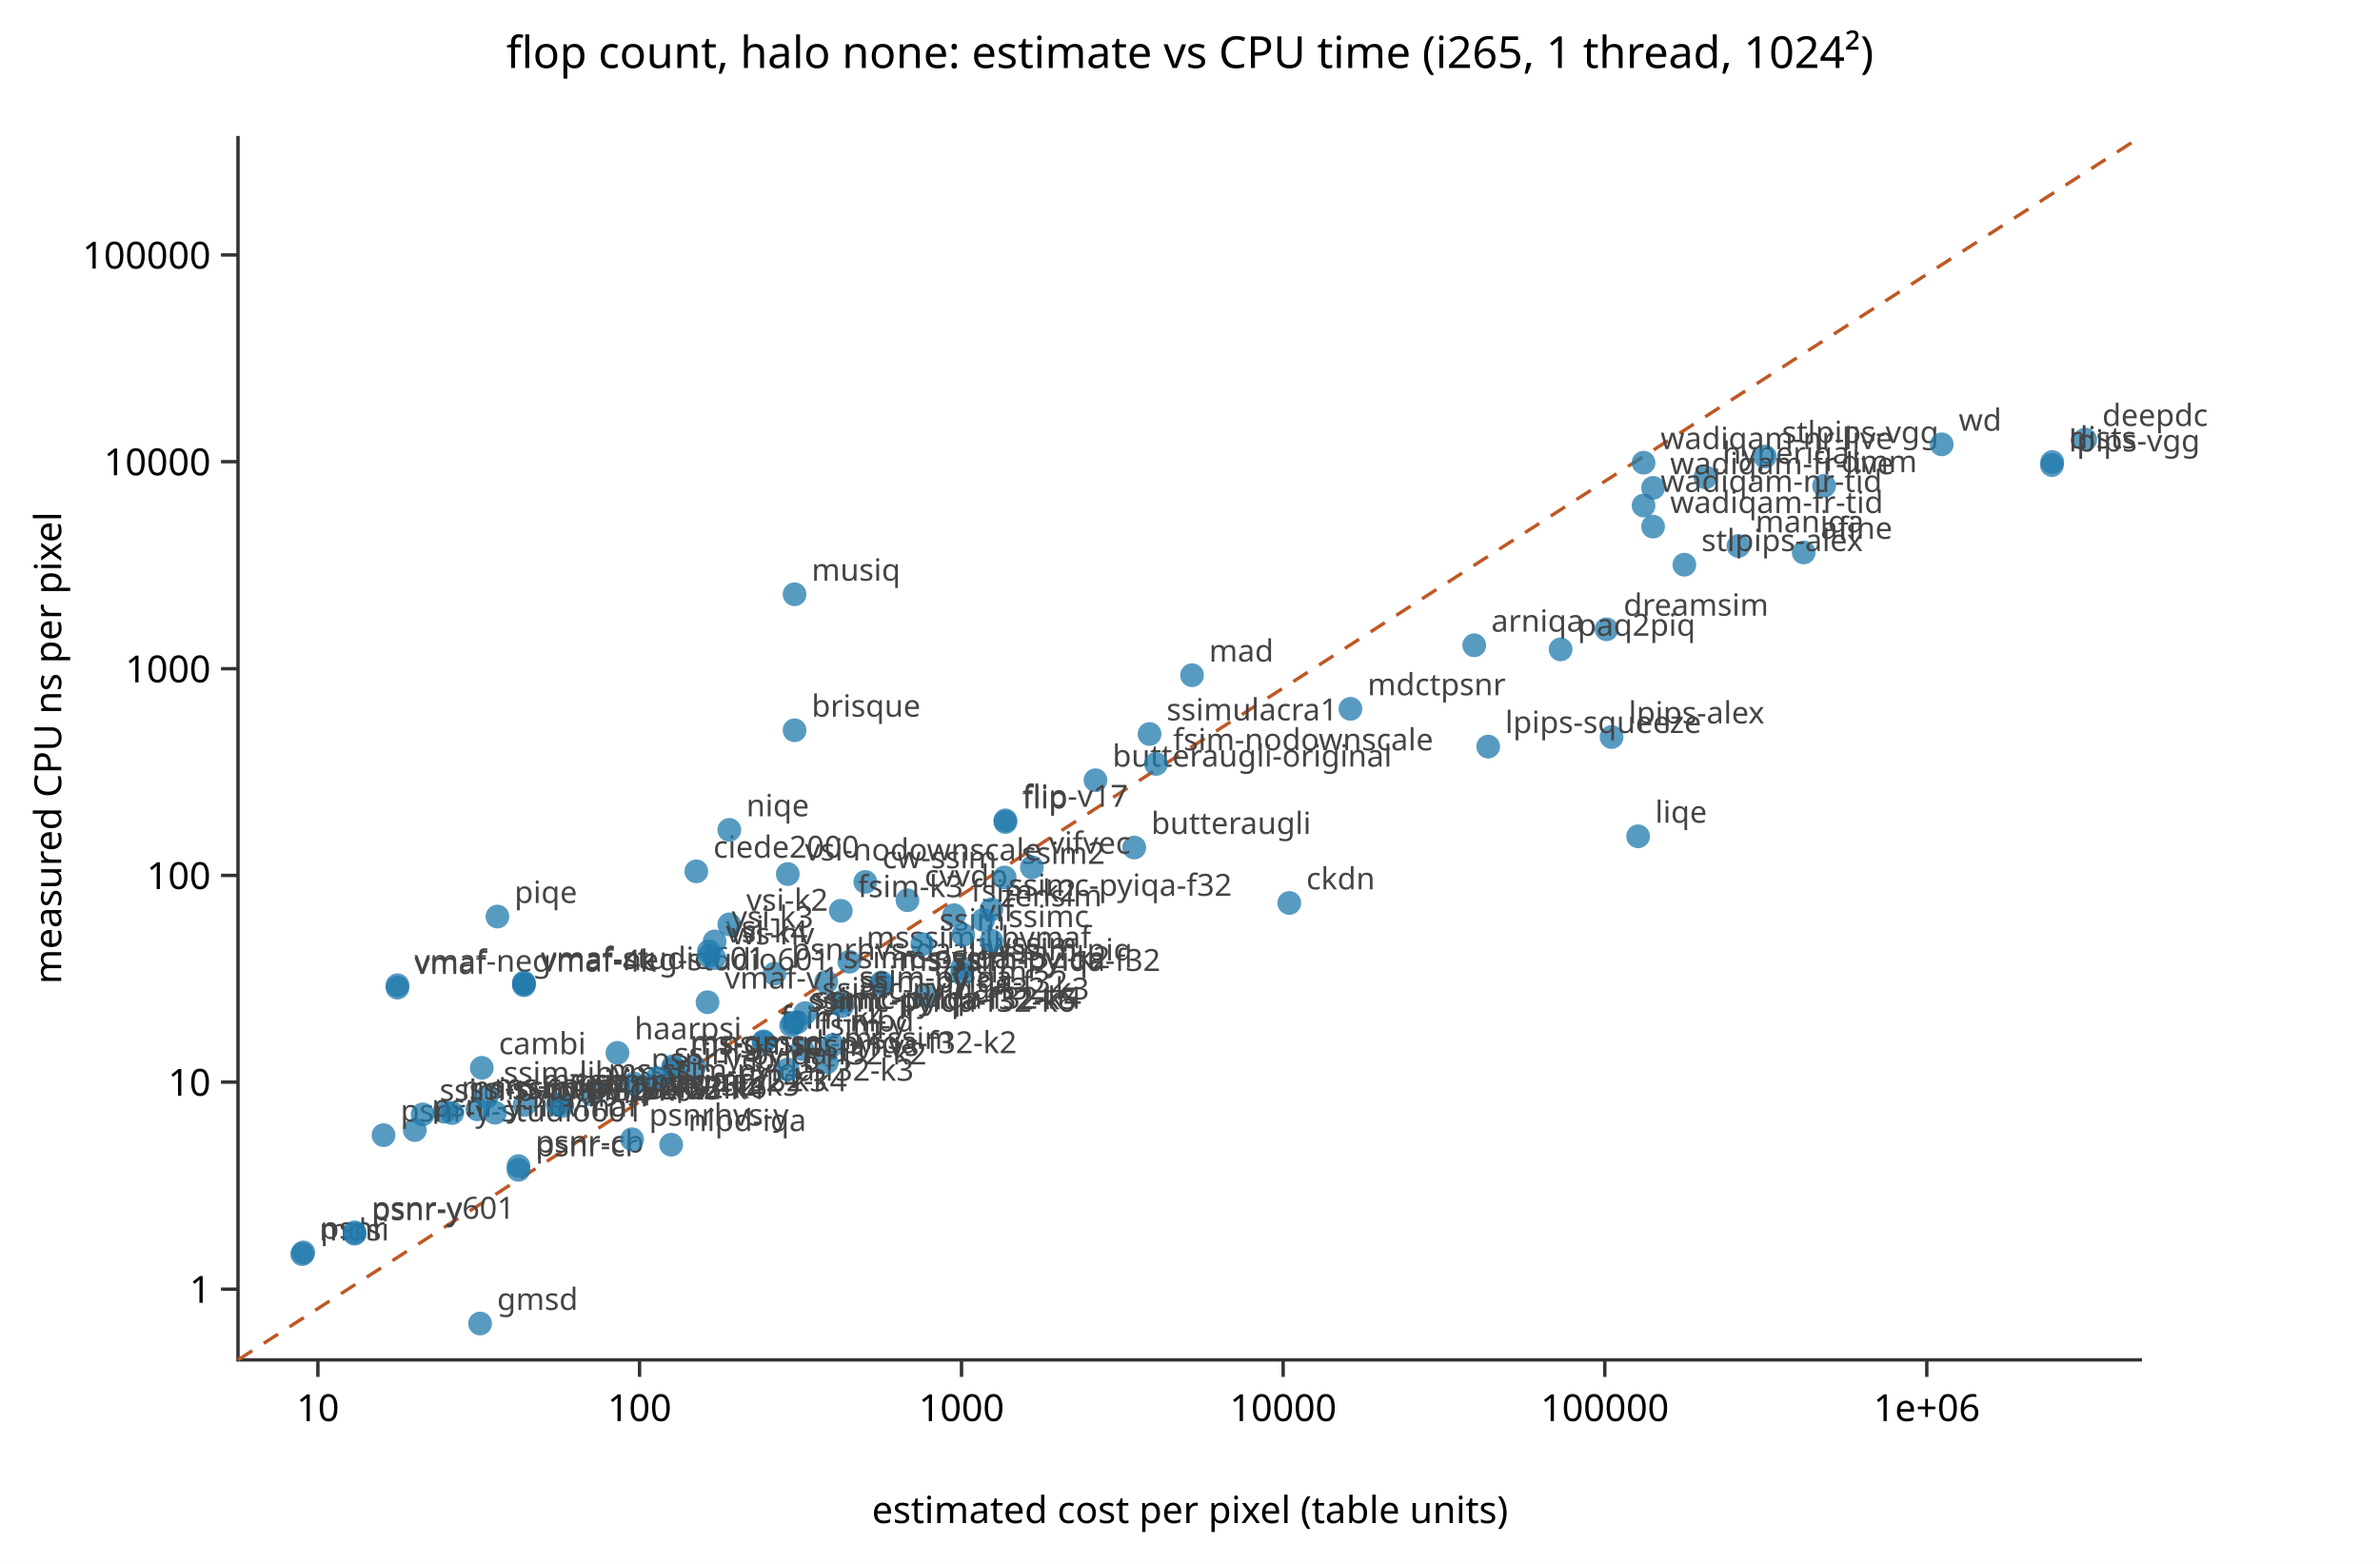
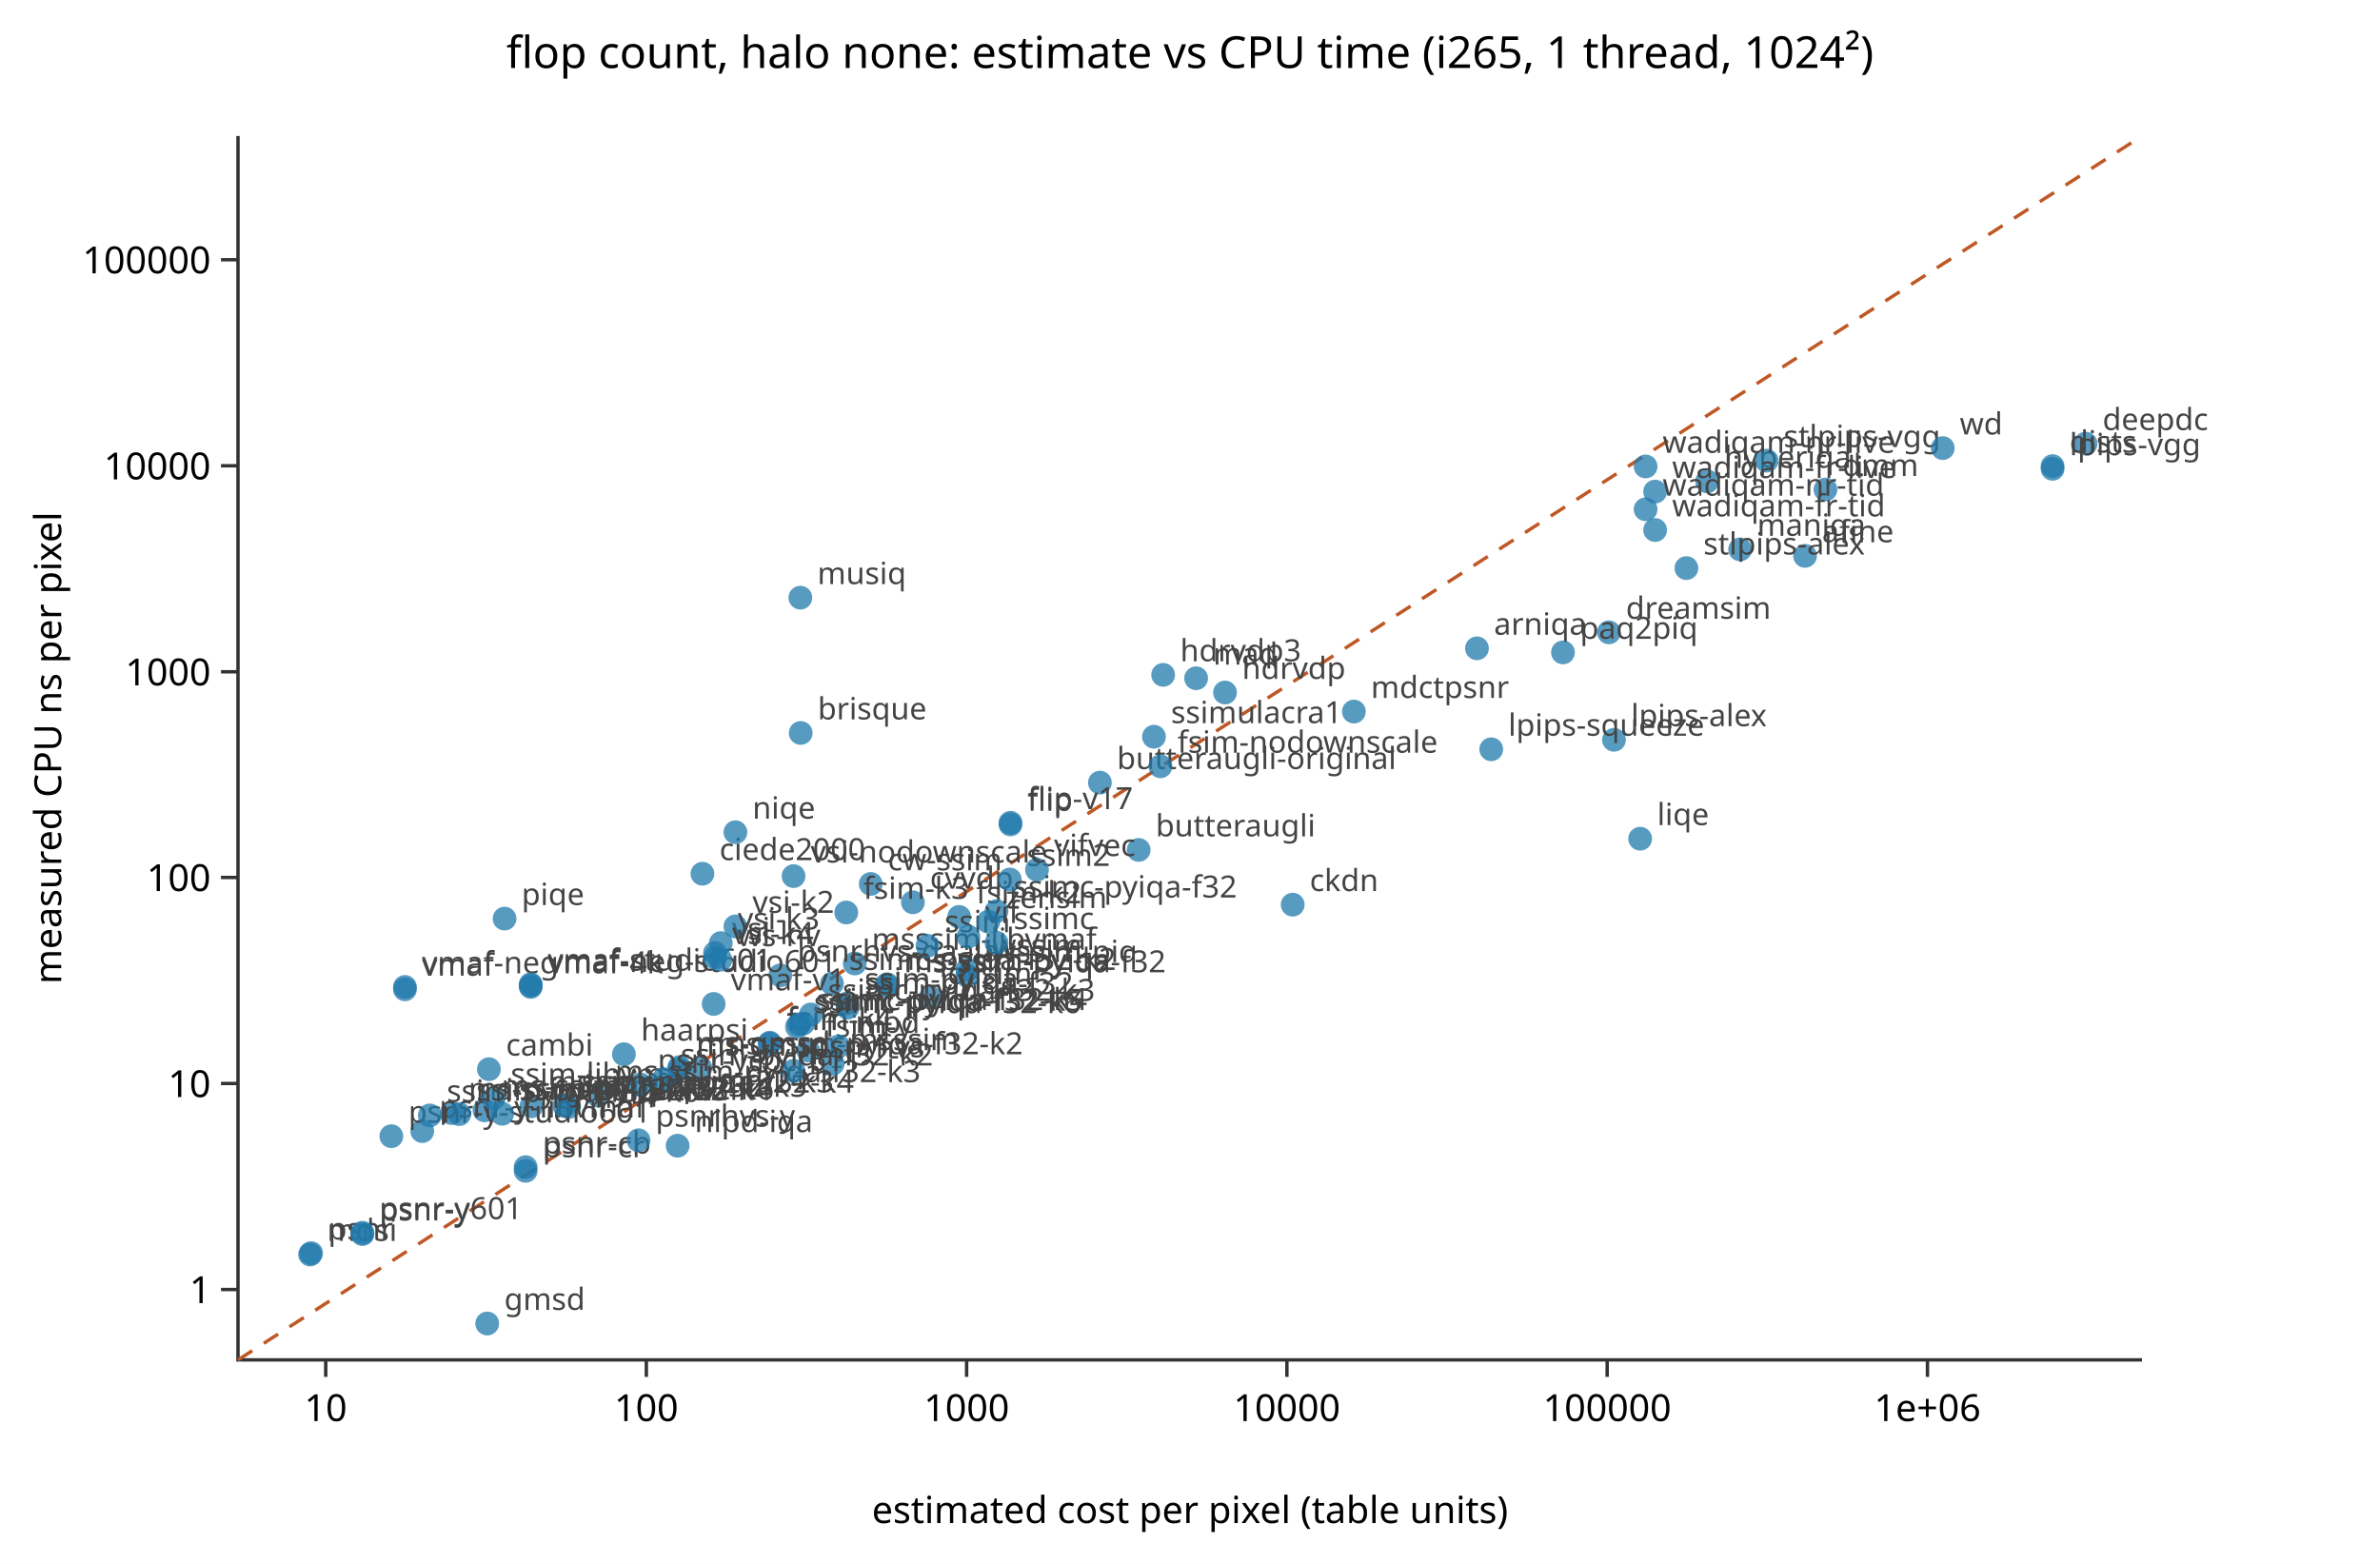
<svg xmlns="http://www.w3.org/2000/svg" viewBox="0 0 700 460" font-family="sans-serif" font-size="11">
  <rect width="700" height="460" fill="white" />
  <text x="350" y="20" text-anchor="middle" font-size="13">flop count, halo none: estimate vs CPU time (i265, 1 thread, 1024²)</text>
  <path d="M70 40V400H630" fill="none" stroke="#333" />
-   <path d="M93.5 400v5" stroke="#333" />
-   <text x="93.5" y="418" text-anchor="middle">10</text>
-   <path d="M188.1 400v5" stroke="#333" />
-   <text x="188.1" y="418" text-anchor="middle">100</text>
-   <path d="M282.8 400v5" stroke="#333" />
-   <text x="282.8" y="418" text-anchor="middle">1000</text>
-   <path d="M377.4 400v5" stroke="#333" />
-   <text x="377.4" y="418" text-anchor="middle">10000</text>
-   <path d="M472.0 400v5" stroke="#333" />
-   <text x="472.0" y="418" text-anchor="middle">100000</text>
-   <path d="M566.7 400v5" stroke="#333" />
-   <text x="566.7" y="418" text-anchor="middle">1e+06</text>
-   <path d="M65 379.2h5" stroke="#333" />
-   <text x="62" y="383.2" text-anchor="end">1</text>
-   <path d="M65 318.3h5" stroke="#333" />
-   <text x="62" y="322.3" text-anchor="end">10</text>
-   <path d="M65 257.5h5" stroke="#333" />
-   <text x="62" y="261.5" text-anchor="end">100</text>
-   <path d="M65 196.7h5" stroke="#333" />
-   <text x="62" y="200.7" text-anchor="end">1000</text>
-   <path d="M65 135.8h5" stroke="#333" />
-   <text x="62" y="139.8" text-anchor="end">10000</text>
-   <path d="M65 75.0h5" stroke="#333" />
-   <text x="62" y="79.0" text-anchor="end">100000</text>
+   <path d="M95.8 400v5" stroke="#333" />
+   <text x="95.8" y="418" text-anchor="middle">10</text>
+   <path d="M190.1 400v5" stroke="#333" />
+   <text x="190.1" y="418" text-anchor="middle">100</text>
+   <path d="M284.3 400v5" stroke="#333" />
+   <text x="284.3" y="418" text-anchor="middle">1000</text>
+   <path d="M378.5 400v5" stroke="#333" />
+   <text x="378.5" y="418" text-anchor="middle">10000</text>
+   <path d="M472.7 400v5" stroke="#333" />
+   <text x="472.7" y="418" text-anchor="middle">100000</text>
+   <path d="M566.9 400v5" stroke="#333" />
+   <text x="566.9" y="418" text-anchor="middle">1e+06</text>
+   <path d="M65 379.3h5" stroke="#333" />
+   <text x="62" y="383.3" text-anchor="end">1</text>
+   <path d="M65 318.7h5" stroke="#333" />
+   <text x="62" y="322.7" text-anchor="end">10</text>
+   <path d="M65 258.1h5" stroke="#333" />
+   <text x="62" y="262.1" text-anchor="end">100</text>
+   <path d="M65 197.6h5" stroke="#333" />
+   <text x="62" y="201.6" text-anchor="end">1000</text>
+   <path d="M65 137.0h5" stroke="#333" />
+   <text x="62" y="141.0" text-anchor="end">10000</text>
+   <path d="M65 76.4h5" stroke="#333" />
+   <text x="62" y="80.4" text-anchor="end">100000</text>
  <path d="M70.0 400.0L630.0 40.0" stroke="#bf5825" stroke-dasharray="5 4" />
-   <circle cx="530.5" cy="162.5" r="3.5" fill="#2179ac" fill-opacity=".75" />
-   <text x="535.5" y="158.5" font-size="9" fill="#444">afine</text>
-   <circle cx="433.6" cy="189.8" r="3.5" fill="#2179ac" fill-opacity=".75" />
-   <text x="438.6" y="185.8" font-size="9" fill="#444">arniqa</text>
-   <circle cx="233.7" cy="214.8" r="3.5" fill="#2179ac" fill-opacity=".75" />
-   <text x="238.7" y="210.8" font-size="9" fill="#444">brisque</text>
-   <circle cx="333.6" cy="249.3" r="3.5" fill="#2179ac" fill-opacity=".75" />
-   <text x="338.6" y="245.3" font-size="9" fill="#444">butteraugli</text>
-   <circle cx="322.2" cy="229.5" r="3.5" fill="#2179ac" fill-opacity=".75" />
-   <text x="327.2" y="225.5" font-size="9" fill="#444">butteraugli-original</text>
-   <circle cx="141.7" cy="314.1" r="3.5" fill="#2179ac" fill-opacity=".75" />
-   <text x="146.7" y="310.1" font-size="9" fill="#444">cambi</text>
-   <circle cx="204.8" cy="256.3" r="3.5" fill="#2179ac" fill-opacity=".75" />
-   <text x="209.8" y="252.3" font-size="9" fill="#444">ciede2000</text>
-   <circle cx="379.2" cy="265.6" r="3.5" fill="#2179ac" fill-opacity=".75" />
-   <text x="384.2" y="261.6" font-size="9" fill="#444">ckdn</text>
-   <circle cx="266.9" cy="264.8" r="3.5" fill="#2179ac" fill-opacity=".75" />
-   <text x="271.9" y="260.8" font-size="9" fill="#444">cvvdp</text>
-   <circle cx="254.5" cy="259.4" r="3.5" fill="#2179ac" fill-opacity=".75" />
-   <text x="259.5" y="255.4" font-size="9" fill="#444">cw-ssim</text>
-   <circle cx="613.3" cy="129.3" r="3.5" fill="#2179ac" fill-opacity=".75" />
-   <text x="618.3" y="125.3" font-size="9" fill="#444">deepdc</text>
-   <circle cx="603.6" cy="135.9" r="3.5" fill="#2179ac" fill-opacity=".75" />
-   <text x="608.6" y="131.9" font-size="9" fill="#444">dists</text>
-   <circle cx="536.5" cy="142.9" r="3.5" fill="#2179ac" fill-opacity=".75" />
-   <text x="541.5" y="138.9" font-size="9" fill="#444">dmm</text>
-   <circle cx="472.5" cy="185.1" r="3.5" fill="#2179ac" fill-opacity=".75" />
-   <text x="477.5" y="181.1" font-size="9" fill="#444">dreamsim</text>
-   <circle cx="272.2" cy="293.0" r="3.5" fill="#2179ac" fill-opacity=".75" />
-   <text x="277.2" y="289.0" font-size="9" fill="#444">dssim</text>
-   <circle cx="295.7" cy="241.8" r="3.5" fill="#2179ac" fill-opacity=".75" />
-   <text x="300.7" y="237.8" font-size="9" fill="#444">flip</text>
-   <circle cx="295.7" cy="241.3" r="3.5" fill="#2179ac" fill-opacity=".75" />
-   <text x="300.7" y="237.3" font-size="9" fill="#444">flip-v17</text>
-   <circle cx="224.6" cy="306.3" r="3.5" fill="#2179ac" fill-opacity=".75" />
-   <text x="229.6" y="302.3" font-size="9" fill="#444">fsim</text>
-   <circle cx="280.6" cy="269.2" r="3.5" fill="#2179ac" fill-opacity=".75" />
-   <text x="285.6" y="265.2" font-size="9" fill="#444">fsim-k2</text>
-   <circle cx="247.3" cy="267.9" r="3.5" fill="#2179ac" fill-opacity=".75" />
-   <text x="252.3" y="263.9" font-size="9" fill="#444">fsim-k3</text>
-   <circle cx="224.6" cy="306.6" r="3.5" fill="#2179ac" fill-opacity=".75" />
-   <text x="229.6" y="302.6" font-size="9" fill="#444">fsim-k4</text>
-   <circle cx="340.0" cy="224.7" r="3.5" fill="#2179ac" fill-opacity=".75" />
-   <text x="345.0" y="220.7" font-size="9" fill="#444">fsim-nodownscale</text>
-   <circle cx="236.0" cy="308.6" r="3.5" fill="#2179ac" fill-opacity=".75" />
-   <text x="241.0" y="304.6" font-size="9" fill="#444">fsim-y</text>
-   <circle cx="141.2" cy="389.3" r="3.5" fill="#2179ac" fill-opacity=".75" />
-   <text x="146.2" y="385.3" font-size="9" fill="#444">gmsd</text>
-   <circle cx="181.6" cy="309.7" r="3.5" fill="#2179ac" fill-opacity=".75" />
-   <text x="186.6" y="305.7" font-size="9" fill="#444">haarpsi</text>
-   <circle cx="165.4" cy="325.3" r="3.5" fill="#2179ac" fill-opacity=".75" />
-   <text x="170.4" y="321.3" font-size="9" fill="#444">haarpsi-y</text>
-   <circle cx="501.6" cy="140.4" r="3.5" fill="#2179ac" fill-opacity=".75" />
-   <text x="506.6" y="136.4" font-size="9" fill="#444">hyperiqa</text>
-   <circle cx="283.0" cy="284.7" r="3.5" fill="#2179ac" fill-opacity=".75" />
-   <text x="288.0" y="280.7" font-size="9" fill="#444">iwssim</text>
-   <circle cx="283.0" cy="286.5" r="3.5" fill="#2179ac" fill-opacity=".75" />
-   <text x="288.0" y="282.5" font-size="9" fill="#444">iwssim-piq</text>
-   <circle cx="481.8" cy="246.0" r="3.5" fill="#2179ac" fill-opacity=".75" />
-   <text x="486.8" y="242.0" font-size="9" fill="#444">liqe</text>
-   <circle cx="474.0" cy="216.8" r="3.5" fill="#2179ac" fill-opacity=".75" />
-   <text x="479.0" y="212.8" font-size="9" fill="#444">lpips-alex</text>
-   <circle cx="437.7" cy="219.6" r="3.5" fill="#2179ac" fill-opacity=".75" />
-   <text x="442.7" y="215.6" font-size="9" fill="#444">lpips-squeeze</text>
-   <circle cx="603.5" cy="136.8" r="3.5" fill="#2179ac" fill-opacity=".75" />
-   <text x="608.5" y="132.8" font-size="9" fill="#444">lpips-vgg</text>
-   <circle cx="350.6" cy="198.6" r="3.5" fill="#2179ac" fill-opacity=".75" />
-   <text x="355.6" y="194.6" font-size="9" fill="#444">mad</text>
-   <circle cx="511.3" cy="160.6" r="3.5" fill="#2179ac" fill-opacity=".75" />
-   <text x="516.3" y="156.6" font-size="9" fill="#444">maniqa</text>
-   <circle cx="397.2" cy="208.5" r="3.5" fill="#2179ac" fill-opacity=".75" />
-   <text x="402.2" y="204.5" font-size="9" fill="#444">mdctpsnr</text>
-   <circle cx="88.9" cy="368.9" r="3.5" fill="#2179ac" fill-opacity=".75" />
-   <text x="93.9" y="364.9" font-size="9" fill="#444">mdsi</text>
-   <circle cx="198.0" cy="314.2" r="3.5" fill="#2179ac" fill-opacity=".75" />
-   <text x="203.0" y="310.2" font-size="9" fill="#444">ms-gmsd</text>
-   <circle cx="198.0" cy="313.6" r="3.5" fill="#2179ac" fill-opacity=".75" />
-   <text x="203.0" y="309.6" font-size="9" fill="#444">ms-gmsdc</text>
-   <circle cx="259.3" cy="289.0" r="3.5" fill="#2179ac" fill-opacity=".75" />
-   <text x="264.3" y="285.0" font-size="9" fill="#444">ms-ssim-pyiqa</text>
-   <circle cx="259.3" cy="289.6" r="3.5" fill="#2179ac" fill-opacity=".75" />
-   <text x="264.3" y="285.6" font-size="9" fill="#444">ms-ssim-pyiqa-f32</text>
-   <circle cx="204.2" cy="313.8" r="3.5" fill="#2179ac" fill-opacity=".75" />
-   <text x="209.2" y="309.8" font-size="9" fill="#444">ms-ssim-pyiqa-f32-k2</text>
-   <circle cx="173.9" cy="321.9" r="3.5" fill="#2179ac" fill-opacity=".75" />
-   <text x="178.9" y="317.9" font-size="9" fill="#444">ms-ssim-pyiqa-f32-k3</text>
-   <circle cx="154.3" cy="325.0" r="3.5" fill="#2179ac" fill-opacity=".75" />
-   <text x="159.3" y="321.0" font-size="9" fill="#444">ms-ssim-pyiqa-f32-k4</text>
-   <circle cx="140.4" cy="326.3" r="3.5" fill="#2179ac" fill-opacity=".75" />
-   <text x="145.4" y="322.3" font-size="9" fill="#444">ms-ssim-pyiqa-f32-k5</text>
-   <circle cx="130.7" cy="327.0" r="3.5" fill="#2179ac" fill-opacity=".75" />
-   <text x="135.7" y="323.0" font-size="9" fill="#444">ms-ssim-pyiqa-f32-k6</text>
-   <circle cx="243.2" cy="312.5" r="3.5" fill="#2179ac" fill-opacity=".75" />
-   <text x="248.2" y="308.5" font-size="9" fill="#444">msssim</text>
-   <circle cx="249.8" cy="282.9" r="3.5" fill="#2179ac" fill-opacity=".75" />
-   <text x="254.8" y="278.9" font-size="9" fill="#444">msssim-libvmaf</text>
-   <circle cx="233.7" cy="174.8" r="3.5" fill="#2179ac" fill-opacity=".75" />
-   <text x="238.7" y="170.8" font-size="9" fill="#444">musiq</text>
-   <circle cx="214.5" cy="244.1" r="3.5" fill="#2179ac" fill-opacity=".75" />
-   <text x="219.5" y="240.1" font-size="9" fill="#444">niqe</text>
-   <circle cx="244.9" cy="307.4" r="3.5" fill="#2179ac" fill-opacity=".75" />
-   <text x="249.9" y="303.4" font-size="9" fill="#444">nlpd</text>
-   <circle cx="197.4" cy="336.7" r="3.5" fill="#2179ac" fill-opacity=".75" />
-   <text x="202.4" y="332.7" font-size="9" fill="#444">nlpd-iqa</text>
-   <circle cx="459.0" cy="191.0" r="3.5" fill="#2179ac" fill-opacity=".75" />
-   <text x="464.0" y="187.0" font-size="9" fill="#444">paq2piq</text>
-   <circle cx="146.3" cy="269.6" r="3.5" fill="#2179ac" fill-opacity=".75" />
-   <text x="151.3" y="265.6" font-size="9" fill="#444">piqe</text>
-   <circle cx="89.2" cy="368.4" r="3.5" fill="#2179ac" fill-opacity=".75" />
-   <text x="94.2" y="364.4" font-size="9" fill="#444">psnr</text>
-   <circle cx="152.5" cy="343.0" r="3.5" fill="#2179ac" fill-opacity=".75" />
-   <text x="157.5" y="339.0" font-size="9" fill="#444">psnr-cb</text>
-   <circle cx="152.5" cy="344.1" r="3.5" fill="#2179ac" fill-opacity=".75" />
-   <text x="157.5" y="340.1" font-size="9" fill="#444">psnr-cr</text>
-   <circle cx="104.3" cy="362.9" r="3.5" fill="#2179ac" fill-opacity=".75" />
-   <text x="109.3" y="358.9" font-size="9" fill="#444">psnr-y</text>
-   <circle cx="122.0" cy="332.4" r="3.5" fill="#2179ac" fill-opacity=".75" />
-   <text x="127.0" y="328.4" font-size="9" fill="#444">psnr-y-libvmaf</text>
-   <circle cx="112.8" cy="333.9" r="3.5" fill="#2179ac" fill-opacity=".75" />
-   <text x="117.8" y="329.9" font-size="9" fill="#444">psnr-y-studio601</text>
-   <circle cx="104.3" cy="362.5" r="3.5" fill="#2179ac" fill-opacity=".75" />
-   <text x="109.3" y="358.5" font-size="9" fill="#444">psnr-y601</text>
-   <circle cx="186.5" cy="318.7" r="3.5" fill="#2179ac" fill-opacity=".75" />
-   <text x="191.5" y="314.7" font-size="9" fill="#444">psnr-ycbcr611</text>
-   <circle cx="231.7" cy="314.6" r="3.5" fill="#2179ac" fill-opacity=".75" />
-   <text x="236.7" y="310.6" font-size="9" fill="#444">psnrhvs</text>
-   <circle cx="227.8" cy="286.4" r="3.5" fill="#2179ac" fill-opacity=".75" />
-   <text x="232.8" y="282.4" font-size="9" fill="#444">psnrhvs-daala</text>
-   <circle cx="185.9" cy="335.1" r="3.5" fill="#2179ac" fill-opacity=".75" />
-   <text x="190.9" y="331.1" font-size="9" fill="#444">psnrhvs-y</text>
-   <circle cx="271.3" cy="277.7" r="3.5" fill="#2179ac" fill-opacity=".75" />
-   <text x="276.3" y="273.7" font-size="9" fill="#444">ssim</text>
-   <circle cx="143.1" cy="322.7" r="3.5" fill="#2179ac" fill-opacity=".75" />
-   <text x="148.1" y="318.7" font-size="9" fill="#444">ssim-libvmaf</text>
-   <circle cx="247.7" cy="294.6" r="3.5" fill="#2179ac" fill-opacity=".75" />
-   <text x="252.7" y="290.6" font-size="9" fill="#444">ssim-pyiqa</text>
-   <circle cx="247.7" cy="295.9" r="3.5" fill="#2179ac" fill-opacity=".75" />
-   <text x="252.7" y="291.9" font-size="9" fill="#444">ssim-pyiqa-f32</text>
-   <circle cx="193.3" cy="317.1" r="3.5" fill="#2179ac" fill-opacity=".75" />
-   <text x="198.3" y="313.1" font-size="9" fill="#444">ssim-pyiqa-f32-k2</text>
-   <circle cx="164.0" cy="325.0" r="3.5" fill="#2179ac" fill-opacity=".75" />
-   <text x="169.0" y="321.0" font-size="9" fill="#444">ssim-pyiqa-f32-k3</text>
-   <circle cx="145.6" cy="327.3" r="3.5" fill="#2179ac" fill-opacity=".75" />
-   <text x="150.6" y="323.3" font-size="9" fill="#444">ssim-pyiqa-f32-k4</text>
-   <circle cx="133.0" cy="327.4" r="3.5" fill="#2179ac" fill-opacity=".75" />
-   <text x="138.0" y="323.4" font-size="9" fill="#444">ssim-pyiqa-f32-k5</text>
-   <circle cx="124.3" cy="327.8" r="3.5" fill="#2179ac" fill-opacity=".75" />
-   <text x="129.3" y="323.8" font-size="9" fill="#444">ssim-pyiqa-f32-k6</text>
-   <circle cx="295.5" cy="258.1" r="3.5" fill="#2179ac" fill-opacity=".75" />
-   <text x="300.5" y="254.1" font-size="9" fill="#444">ssim2</text>
-   <circle cx="291.6" cy="276.7" r="3.5" fill="#2179ac" fill-opacity=".75" />
-   <text x="296.6" y="272.7" font-size="9" fill="#444">ssimc</text>
-   <circle cx="291.6" cy="267.5" r="3.5" fill="#2179ac" fill-opacity=".75" />
-   <text x="296.6" y="263.5" font-size="9" fill="#444">ssimc-pyiqa-f32</text>
-   <circle cx="243.0" cy="288.8" r="3.5" fill="#2179ac" fill-opacity=".75" />
-   <text x="248.0" y="284.8" font-size="9" fill="#444">ssimc-pyiqa-f32-k2</text>
-   <circle cx="236.8" cy="298.0" r="3.5" fill="#2179ac" fill-opacity=".75" />
-   <text x="241.8" y="294.0" font-size="9" fill="#444">ssimc-pyiqa-f32-k3</text>
-   <circle cx="234.5" cy="300.7" r="3.5" fill="#2179ac" fill-opacity=".75" />
-   <text x="239.5" y="296.7" font-size="9" fill="#444">ssimc-pyiqa-f32-k4</text>
-   <circle cx="233.3" cy="300.9" r="3.5" fill="#2179ac" fill-opacity=".75" />
-   <text x="238.3" y="296.9" font-size="9" fill="#444">ssimc-pyiqa-f32-k5</text>
-   <circle cx="232.7" cy="301.6" r="3.5" fill="#2179ac" fill-opacity=".75" />
-   <text x="237.7" y="297.6" font-size="9" fill="#444">ssimc-pyiqa-f32-k6</text>
-   <circle cx="338.1" cy="215.9" r="3.5" fill="#2179ac" fill-opacity=".75" />
-   <text x="343.1" y="211.9" font-size="9" fill="#444">ssimulacra1</text>
-   <circle cx="495.4" cy="166.1" r="3.5" fill="#2179ac" fill-opacity=".75" />
-   <text x="500.4" y="162.1" font-size="9" fill="#444">stlpips-alex</text>
-   <circle cx="519.1" cy="134.3" r="3.5" fill="#2179ac" fill-opacity=".75" />
-   <text x="524.1" y="130.3" font-size="9" fill="#444">stlpips-vgg</text>
-   <circle cx="283.3" cy="275.0" r="3.5" fill="#2179ac" fill-opacity=".75" />
-   <text x="288.3" y="271.0" font-size="9" fill="#444">vif</text>
-   <circle cx="303.5" cy="255.1" r="3.5" fill="#2179ac" fill-opacity=".75" />
-   <text x="308.5" y="251.1" font-size="9" fill="#444">vifvec</text>
-   <circle cx="116.9" cy="290.5" r="3.5" fill="#2179ac" fill-opacity=".75" />
-   <text x="121.9" y="286.5" font-size="9" fill="#444">vmaf</text>
-   <circle cx="154.1" cy="289.8" r="3.5" fill="#2179ac" fill-opacity=".75" />
-   <text x="159.1" y="285.8" font-size="9" fill="#444">vmaf-4k</text>
-   <circle cx="116.9" cy="289.8" r="3.5" fill="#2179ac" fill-opacity=".75" />
-   <text x="121.9" y="285.8" font-size="9" fill="#444">vmaf-neg</text>
-   <circle cx="154.1" cy="289.4" r="3.5" fill="#2179ac" fill-opacity=".75" />
-   <text x="159.1" y="285.4" font-size="9" fill="#444">vmaf-neg-studio601</text>
-   <circle cx="154.1" cy="289.0" r="3.5" fill="#2179ac" fill-opacity=".75" />
-   <text x="159.1" y="285.0" font-size="9" fill="#444">vmaf-studio601</text>
-   <circle cx="208.1" cy="294.8" r="3.5" fill="#2179ac" fill-opacity=".75" />
-   <text x="213.1" y="290.8" font-size="9" fill="#444">vmaf-v1</text>
-   <circle cx="208.5" cy="279.8" r="3.5" fill="#2179ac" fill-opacity=".75" />
-   <text x="213.5" y="275.8" font-size="9" fill="#444">vsi</text>
-   <circle cx="214.5" cy="271.9" r="3.5" fill="#2179ac" fill-opacity=".75" />
-   <text x="219.5" y="267.9" font-size="9" fill="#444">vsi-k2</text>
-   <circle cx="210.2" cy="276.9" r="3.5" fill="#2179ac" fill-opacity=".75" />
-   <text x="215.2" y="272.9" font-size="9" fill="#444">vsi-k3</text>
-   <circle cx="208.5" cy="281.2" r="3.5" fill="#2179ac" fill-opacity=".75" />
-   <text x="213.5" y="277.2" font-size="9" fill="#444">vsi-k4</text>
-   <circle cx="231.7" cy="257.1" r="3.5" fill="#2179ac" fill-opacity=".75" />
-   <text x="236.7" y="253.1" font-size="9" fill="#444">vsi-nodownscale</text>
-   <circle cx="486.2" cy="143.5" r="3.5" fill="#2179ac" fill-opacity=".75" />
-   <text x="491.2" y="139.5" font-size="9" fill="#444">wadiqam-fr-live</text>
-   <circle cx="486.2" cy="154.9" r="3.5" fill="#2179ac" fill-opacity=".75" />
-   <text x="491.2" y="150.9" font-size="9" fill="#444">wadiqam-fr-tid</text>
-   <circle cx="483.4" cy="136.1" r="3.5" fill="#2179ac" fill-opacity=".75" />
-   <text x="488.4" y="132.1" font-size="9" fill="#444">wadiqam-nr-live</text>
-   <circle cx="483.4" cy="148.7" r="3.5" fill="#2179ac" fill-opacity=".75" />
-   <text x="488.4" y="144.7" font-size="9" fill="#444">wadiqam-nr-tid</text>
-   <circle cx="571.1" cy="130.7" r="3.5" fill="#2179ac" fill-opacity=".75" />
-   <text x="576.1" y="126.7" font-size="9" fill="#444">wd</text>
-   <circle cx="210.1" cy="281.8" r="3.5" fill="#2179ac" fill-opacity=".75" />
-   <text x="215.1" y="277.8" font-size="9" fill="#444">ws-hv</text>
-   <circle cx="289.2" cy="270.6" r="3.5" fill="#2179ac" fill-opacity=".75" />
-   <text x="294.2" y="266.6" font-size="9" fill="#444">zensim</text>
+   <circle cx="530.9" cy="163.5" r="3.5" fill="#2179ac" fill-opacity=".75" />
+   <text x="535.9" y="159.5" font-size="9" fill="#444">afine</text>
+   <circle cx="434.4" cy="190.7" r="3.5" fill="#2179ac" fill-opacity=".75" />
+   <text x="439.4" y="186.7" font-size="9" fill="#444">arniqa</text>
+   <circle cx="235.5" cy="215.6" r="3.5" fill="#2179ac" fill-opacity=".75" />
+   <text x="240.5" y="211.6" font-size="9" fill="#444">brisque</text>
+   <circle cx="334.9" cy="250.0" r="3.5" fill="#2179ac" fill-opacity=".75" />
+   <text x="339.9" y="246.0" font-size="9" fill="#444">butteraugli</text>
+   <circle cx="323.5" cy="230.2" r="3.5" fill="#2179ac" fill-opacity=".75" />
+   <text x="328.5" y="226.2" font-size="9" fill="#444">butteraugli-original</text>
+   <circle cx="143.8" cy="314.5" r="3.5" fill="#2179ac" fill-opacity=".75" />
+   <text x="148.8" y="310.5" font-size="9" fill="#444">cambi</text>
+   <circle cx="206.6" cy="257.0" r="3.5" fill="#2179ac" fill-opacity=".75" />
+   <text x="211.6" y="253.0" font-size="9" fill="#444">ciede2000</text>
+   <circle cx="380.2" cy="266.1" r="3.5" fill="#2179ac" fill-opacity=".75" />
+   <text x="385.2" y="262.1" font-size="9" fill="#444">ckdn</text>
+   <circle cx="268.5" cy="265.4" r="3.5" fill="#2179ac" fill-opacity=".75" />
+   <text x="273.5" y="261.4" font-size="9" fill="#444">cvvdp</text>
+   <circle cx="256.1" cy="260.0" r="3.5" fill="#2179ac" fill-opacity=".75" />
+   <text x="261.1" y="256.0" font-size="9" fill="#444">cw-ssim</text>
+   <circle cx="613.4" cy="130.5" r="3.5" fill="#2179ac" fill-opacity=".75" />
+   <text x="618.4" y="126.5" font-size="9" fill="#444">deepdc</text>
+   <circle cx="603.7" cy="137.1" r="3.5" fill="#2179ac" fill-opacity=".75" />
+   <text x="608.7" y="133.1" font-size="9" fill="#444">dists</text>
+   <circle cx="536.9" cy="144.0" r="3.5" fill="#2179ac" fill-opacity=".75" />
+   <text x="541.9" y="140.0" font-size="9" fill="#444">dmm</text>
+   <circle cx="473.2" cy="186.0" r="3.5" fill="#2179ac" fill-opacity=".75" />
+   <text x="478.2" y="182.0" font-size="9" fill="#444">dreamsim</text>
+   <circle cx="273.7" cy="293.5" r="3.5" fill="#2179ac" fill-opacity=".75" />
+   <text x="278.7" y="289.5" font-size="9" fill="#444">dssim</text>
+   <circle cx="297.2" cy="242.5" r="3.5" fill="#2179ac" fill-opacity=".75" />
+   <text x="302.2" y="238.5" font-size="9" fill="#444">flip</text>
+   <circle cx="297.2" cy="242.0" r="3.5" fill="#2179ac" fill-opacity=".75" />
+   <text x="302.2" y="238.0" font-size="9" fill="#444">flip-v17</text>
+   <circle cx="226.4" cy="306.7" r="3.5" fill="#2179ac" fill-opacity=".75" />
+   <text x="231.4" y="302.7" font-size="9" fill="#444">fsim</text>
+   <circle cx="282.1" cy="269.7" r="3.5" fill="#2179ac" fill-opacity=".75" />
+   <text x="287.1" y="265.7" font-size="9" fill="#444">fsim-k2</text>
+   <circle cx="248.9" cy="268.4" r="3.5" fill="#2179ac" fill-opacity=".75" />
+   <text x="253.9" y="264.4" font-size="9" fill="#444">fsim-k3</text>
+   <circle cx="226.4" cy="307.0" r="3.5" fill="#2179ac" fill-opacity=".75" />
+   <text x="231.4" y="303.0" font-size="9" fill="#444">fsim-k4</text>
+   <circle cx="341.3" cy="225.4" r="3.5" fill="#2179ac" fill-opacity=".75" />
+   <text x="346.3" y="221.4" font-size="9" fill="#444">fsim-nodownscale</text>
+   <circle cx="237.7" cy="309.0" r="3.5" fill="#2179ac" fill-opacity=".75" />
+   <text x="242.7" y="305.0" font-size="9" fill="#444">fsim-y</text>
+   <circle cx="143.3" cy="389.3" r="3.5" fill="#2179ac" fill-opacity=".75" />
+   <text x="148.3" y="385.3" font-size="9" fill="#444">gmsd</text>
+   <circle cx="183.5" cy="310.1" r="3.5" fill="#2179ac" fill-opacity=".75" />
+   <text x="188.5" y="306.1" font-size="9" fill="#444">haarpsi</text>
+   <circle cx="167.4" cy="325.6" r="3.5" fill="#2179ac" fill-opacity=".75" />
+   <text x="172.4" y="321.6" font-size="9" fill="#444">haarpsi-y</text>
+   <circle cx="360.3" cy="203.7" r="3.5" fill="#2179ac" fill-opacity=".75" />
+   <text x="365.3" y="199.7" font-size="9" fill="#444">hdrvdp</text>
+   <circle cx="342.1" cy="198.5" r="3.5" fill="#2179ac" fill-opacity=".75" />
+   <text x="347.1" y="194.5" font-size="9" fill="#444">hdrvdp3</text>
+   <circle cx="502.1" cy="141.6" r="3.5" fill="#2179ac" fill-opacity=".75" />
+   <text x="507.1" y="137.6" font-size="9" fill="#444">hyperiqa</text>
+   <circle cx="284.5" cy="285.2" r="3.5" fill="#2179ac" fill-opacity=".75" />
+   <text x="289.5" y="281.2" font-size="9" fill="#444">iwssim</text>
+   <circle cx="284.5" cy="287.0" r="3.5" fill="#2179ac" fill-opacity=".75" />
+   <text x="289.5" y="283.0" font-size="9" fill="#444">iwssim-piq</text>
+   <circle cx="482.4" cy="246.7" r="3.5" fill="#2179ac" fill-opacity=".75" />
+   <text x="487.4" y="242.7" font-size="9" fill="#444">liqe</text>
+   <circle cx="474.7" cy="217.6" r="3.5" fill="#2179ac" fill-opacity=".75" />
+   <text x="479.7" y="213.6" font-size="9" fill="#444">lpips-alex</text>
+   <circle cx="438.6" cy="220.4" r="3.5" fill="#2179ac" fill-opacity=".75" />
+   <text x="443.6" y="216.4" font-size="9" fill="#444">lpips-squeeze</text>
+   <circle cx="603.7" cy="137.9" r="3.5" fill="#2179ac" fill-opacity=".75" />
+   <text x="608.7" y="133.9" font-size="9" fill="#444">lpips-vgg</text>
+   <circle cx="351.8" cy="199.5" r="3.5" fill="#2179ac" fill-opacity=".75" />
+   <text x="356.8" y="195.5" font-size="9" fill="#444">mad</text>
+   <circle cx="511.8" cy="161.6" r="3.5" fill="#2179ac" fill-opacity=".75" />
+   <text x="516.8" y="157.6" font-size="9" fill="#444">maniqa</text>
+   <circle cx="398.2" cy="209.3" r="3.5" fill="#2179ac" fill-opacity=".75" />
+   <text x="403.2" y="205.3" font-size="9" fill="#444">mdctpsnr</text>
+   <circle cx="91.2" cy="369.0" r="3.5" fill="#2179ac" fill-opacity=".75" />
+   <text x="96.2" y="365.0" font-size="9" fill="#444">mdsi</text>
+   <circle cx="199.8" cy="314.5" r="3.5" fill="#2179ac" fill-opacity=".75" />
+   <text x="204.8" y="310.5" font-size="9" fill="#444">ms-gmsd</text>
+   <circle cx="199.8" cy="313.9" r="3.5" fill="#2179ac" fill-opacity=".75" />
+   <text x="204.8" y="309.9" font-size="9" fill="#444">ms-gmsdc</text>
+   <circle cx="260.9" cy="289.5" r="3.5" fill="#2179ac" fill-opacity=".75" />
+   <text x="265.9" y="285.5" font-size="9" fill="#444">ms-ssim-pyiqa</text>
+   <circle cx="260.9" cy="290.0" r="3.5" fill="#2179ac" fill-opacity=".75" />
+   <text x="265.9" y="286.0" font-size="9" fill="#444">ms-ssim-pyiqa-f32</text>
+   <circle cx="206.0" cy="314.1" r="3.5" fill="#2179ac" fill-opacity=".75" />
+   <text x="211.0" y="310.1" font-size="9" fill="#444">ms-ssim-pyiqa-f32-k2</text>
+   <circle cx="175.9" cy="322.3" r="3.5" fill="#2179ac" fill-opacity=".75" />
+   <text x="180.9" y="318.3" font-size="9" fill="#444">ms-ssim-pyiqa-f32-k3</text>
+   <circle cx="156.3" cy="325.4" r="3.5" fill="#2179ac" fill-opacity=".75" />
+   <text x="161.3" y="321.4" font-size="9" fill="#444">ms-ssim-pyiqa-f32-k4</text>
+   <circle cx="142.5" cy="326.6" r="3.5" fill="#2179ac" fill-opacity=".75" />
+   <text x="147.5" y="322.6" font-size="9" fill="#444">ms-ssim-pyiqa-f32-k5</text>
+   <circle cx="132.8" cy="327.4" r="3.5" fill="#2179ac" fill-opacity=".75" />
+   <text x="137.8" y="323.4" font-size="9" fill="#444">ms-ssim-pyiqa-f32-k6</text>
+   <circle cx="244.9" cy="312.9" r="3.5" fill="#2179ac" fill-opacity=".75" />
+   <text x="249.9" y="308.9" font-size="9" fill="#444">msssim</text>
+   <circle cx="251.4" cy="283.4" r="3.5" fill="#2179ac" fill-opacity=".75" />
+   <text x="256.4" y="279.4" font-size="9" fill="#444">msssim-libvmaf</text>
+   <circle cx="235.4" cy="175.8" r="3.5" fill="#2179ac" fill-opacity=".75" />
+   <text x="240.4" y="171.8" font-size="9" fill="#444">musiq</text>
+   <circle cx="216.3" cy="244.8" r="3.5" fill="#2179ac" fill-opacity=".75" />
+   <text x="221.3" y="240.8" font-size="9" fill="#444">niqe</text>
+   <circle cx="246.6" cy="307.8" r="3.5" fill="#2179ac" fill-opacity=".75" />
+   <text x="251.6" y="303.8" font-size="9" fill="#444">nlpd</text>
+   <circle cx="199.3" cy="337.0" r="3.5" fill="#2179ac" fill-opacity=".75" />
+   <text x="204.3" y="333.0" font-size="9" fill="#444">nlpd-iqa</text>
+   <circle cx="459.7" cy="191.9" r="3.5" fill="#2179ac" fill-opacity=".75" />
+   <text x="464.7" y="187.9" font-size="9" fill="#444">paq2piq</text>
+   <circle cx="148.4" cy="270.2" r="3.5" fill="#2179ac" fill-opacity=".75" />
+   <text x="153.4" y="266.2" font-size="9" fill="#444">piqe</text>
+   <circle cx="91.5" cy="368.6" r="3.5" fill="#2179ac" fill-opacity=".75" />
+   <text x="96.5" y="364.6" font-size="9" fill="#444">psnr</text>
+   <circle cx="154.6" cy="343.3" r="3.5" fill="#2179ac" fill-opacity=".75" />
+   <text x="159.6" y="339.3" font-size="9" fill="#444">psnr-cb</text>
+   <circle cx="154.6" cy="344.4" r="3.5" fill="#2179ac" fill-opacity=".75" />
+   <text x="159.6" y="340.4" font-size="9" fill="#444">psnr-cr</text>
+   <circle cx="106.6" cy="363.0" r="3.5" fill="#2179ac" fill-opacity=".75" />
+   <text x="111.6" y="359.0" font-size="9" fill="#444">psnr-y</text>
+   <circle cx="124.2" cy="332.7" r="3.5" fill="#2179ac" fill-opacity=".75" />
+   <text x="129.2" y="328.7" font-size="9" fill="#444">psnr-y-libvmaf</text>
+   <circle cx="115.1" cy="334.2" r="3.5" fill="#2179ac" fill-opacity=".75" />
+   <text x="120.1" y="330.2" font-size="9" fill="#444">psnr-y-studio601</text>
+   <circle cx="106.6" cy="362.6" r="3.5" fill="#2179ac" fill-opacity=".75" />
+   <text x="111.6" y="358.6" font-size="9" fill="#444">psnr-y601</text>
+   <circle cx="188.4" cy="319.0" r="3.5" fill="#2179ac" fill-opacity=".75" />
+   <text x="193.4" y="315.0" font-size="9" fill="#444">psnr-ycbcr611</text>
+   <circle cx="233.4" cy="315.0" r="3.5" fill="#2179ac" fill-opacity=".75" />
+   <text x="238.4" y="311.0" font-size="9" fill="#444">psnrhvs</text>
+   <circle cx="229.5" cy="286.9" r="3.5" fill="#2179ac" fill-opacity=".75" />
+   <text x="234.5" y="282.9" font-size="9" fill="#444">psnrhvs-daala</text>
+   <circle cx="187.8" cy="335.4" r="3.5" fill="#2179ac" fill-opacity=".75" />
+   <text x="192.8" y="331.4" font-size="9" fill="#444">psnrhvs-y</text>
+   <circle cx="272.8" cy="278.2" r="3.5" fill="#2179ac" fill-opacity=".75" />
+   <text x="277.8" y="274.2" font-size="9" fill="#444">ssim</text>
+   <circle cx="145.2" cy="323.1" r="3.5" fill="#2179ac" fill-opacity=".75" />
+   <text x="150.2" y="319.1" font-size="9" fill="#444">ssim-libvmaf</text>
+   <circle cx="249.3" cy="295.1" r="3.5" fill="#2179ac" fill-opacity=".75" />
+   <text x="254.3" y="291.1" font-size="9" fill="#444">ssim-pyiqa</text>
+   <circle cx="249.3" cy="296.4" r="3.5" fill="#2179ac" fill-opacity=".75" />
+   <text x="254.3" y="292.4" font-size="9" fill="#444">ssim-pyiqa-f32</text>
+   <circle cx="195.2" cy="317.4" r="3.5" fill="#2179ac" fill-opacity=".75" />
+   <text x="200.2" y="313.4" font-size="9" fill="#444">ssim-pyiqa-f32-k2</text>
+   <circle cx="166.0" cy="325.3" r="3.5" fill="#2179ac" fill-opacity=".75" />
+   <text x="171.0" y="321.3" font-size="9" fill="#444">ssim-pyiqa-f32-k3</text>
+   <circle cx="147.7" cy="327.6" r="3.5" fill="#2179ac" fill-opacity=".75" />
+   <text x="152.7" y="323.6" font-size="9" fill="#444">ssim-pyiqa-f32-k4</text>
+   <circle cx="135.1" cy="327.7" r="3.5" fill="#2179ac" fill-opacity=".75" />
+   <text x="140.1" y="323.7" font-size="9" fill="#444">ssim-pyiqa-f32-k5</text>
+   <circle cx="126.4" cy="328.1" r="3.5" fill="#2179ac" fill-opacity=".75" />
+   <text x="131.4" y="324.1" font-size="9" fill="#444">ssim-pyiqa-f32-k6</text>
+   <circle cx="297.0" cy="258.7" r="3.5" fill="#2179ac" fill-opacity=".75" />
+   <text x="302.0" y="254.7" font-size="9" fill="#444">ssim2</text>
+   <circle cx="293.1" cy="277.3" r="3.5" fill="#2179ac" fill-opacity=".75" />
+   <text x="298.1" y="273.3" font-size="9" fill="#444">ssimc</text>
+   <circle cx="293.1" cy="268.0" r="3.5" fill="#2179ac" fill-opacity=".75" />
+   <text x="298.1" y="264.0" font-size="9" fill="#444">ssimc-pyiqa-f32</text>
+   <circle cx="244.7" cy="289.3" r="3.5" fill="#2179ac" fill-opacity=".75" />
+   <text x="249.7" y="285.3" font-size="9" fill="#444">ssimc-pyiqa-f32-k2</text>
+   <circle cx="238.5" cy="298.4" r="3.5" fill="#2179ac" fill-opacity=".75" />
+   <text x="243.5" y="294.4" font-size="9" fill="#444">ssimc-pyiqa-f32-k3</text>
+   <circle cx="236.2" cy="301.1" r="3.5" fill="#2179ac" fill-opacity=".75" />
+   <text x="241.2" y="297.1" font-size="9" fill="#444">ssimc-pyiqa-f32-k4</text>
+   <circle cx="235.0" cy="301.3" r="3.5" fill="#2179ac" fill-opacity=".75" />
+   <text x="240.0" y="297.3" font-size="9" fill="#444">ssimc-pyiqa-f32-k5</text>
+   <circle cx="234.4" cy="302.0" r="3.5" fill="#2179ac" fill-opacity=".75" />
+   <text x="239.4" y="298.0" font-size="9" fill="#444">ssimc-pyiqa-f32-k6</text>
+   <circle cx="339.4" cy="216.7" r="3.5" fill="#2179ac" fill-opacity=".75" />
+   <text x="344.4" y="212.7" font-size="9" fill="#444">ssimulacra1</text>
+   <circle cx="496.0" cy="167.1" r="3.5" fill="#2179ac" fill-opacity=".75" />
+   <text x="501.0" y="163.1" font-size="9" fill="#444">stlpips-alex</text>
+   <circle cx="519.6" cy="135.5" r="3.5" fill="#2179ac" fill-opacity=".75" />
+   <text x="524.6" y="131.5" font-size="9" fill="#444">stlpips-vgg</text>
+   <circle cx="284.8" cy="275.5" r="3.5" fill="#2179ac" fill-opacity=".75" />
+   <text x="289.8" y="271.5" font-size="9" fill="#444">vif</text>
+   <circle cx="305.0" cy="255.8" r="3.5" fill="#2179ac" fill-opacity=".75" />
+   <text x="310.0" y="251.8" font-size="9" fill="#444">vifvec</text>
+   <circle cx="119.1" cy="291.0" r="3.5" fill="#2179ac" fill-opacity=".75" />
+   <text x="124.1" y="287.0" font-size="9" fill="#444">vmaf</text>
+   <circle cx="156.1" cy="290.3" r="3.5" fill="#2179ac" fill-opacity=".75" />
+   <text x="161.1" y="286.3" font-size="9" fill="#444">vmaf-4k</text>
+   <circle cx="119.1" cy="290.3" r="3.5" fill="#2179ac" fill-opacity=".75" />
+   <text x="124.1" y="286.3" font-size="9" fill="#444">vmaf-neg</text>
+   <circle cx="156.1" cy="289.9" r="3.5" fill="#2179ac" fill-opacity=".75" />
+   <text x="161.1" y="285.9" font-size="9" fill="#444">vmaf-neg-studio601</text>
+   <circle cx="156.1" cy="289.5" r="3.5" fill="#2179ac" fill-opacity=".75" />
+   <text x="161.1" y="285.5" font-size="9" fill="#444">vmaf-studio601</text>
+   <circle cx="209.9" cy="295.3" r="3.5" fill="#2179ac" fill-opacity=".75" />
+   <text x="214.9" y="291.3" font-size="9" fill="#444">vmaf-v1</text>
+   <circle cx="210.3" cy="280.3" r="3.5" fill="#2179ac" fill-opacity=".75" />
+   <text x="215.3" y="276.3" font-size="9" fill="#444">vsi</text>
+   <circle cx="216.3" cy="272.5" r="3.5" fill="#2179ac" fill-opacity=".75" />
+   <text x="221.3" y="268.5" font-size="9" fill="#444">vsi-k2</text>
+   <circle cx="212.0" cy="277.4" r="3.5" fill="#2179ac" fill-opacity=".75" />
+   <text x="217.0" y="273.4" font-size="9" fill="#444">vsi-k3</text>
+   <circle cx="210.3" cy="281.7" r="3.5" fill="#2179ac" fill-opacity=".75" />
+   <text x="215.3" y="277.7" font-size="9" fill="#444">vsi-k4</text>
+   <circle cx="233.4" cy="257.7" r="3.5" fill="#2179ac" fill-opacity=".75" />
+   <text x="238.4" y="253.7" font-size="9" fill="#444">vsi-nodownscale</text>
+   <circle cx="486.8" cy="144.6" r="3.5" fill="#2179ac" fill-opacity=".75" />
+   <text x="491.8" y="140.6" font-size="9" fill="#444">wadiqam-fr-live</text>
+   <circle cx="486.8" cy="155.9" r="3.5" fill="#2179ac" fill-opacity=".75" />
+   <text x="491.8" y="151.9" font-size="9" fill="#444">wadiqam-fr-tid</text>
+   <circle cx="484.0" cy="137.2" r="3.5" fill="#2179ac" fill-opacity=".75" />
+   <text x="489.0" y="133.2" font-size="9" fill="#444">wadiqam-nr-live</text>
+   <circle cx="484.0" cy="149.8" r="3.5" fill="#2179ac" fill-opacity=".75" />
+   <text x="489.0" y="145.8" font-size="9" fill="#444">wadiqam-nr-tid</text>
+   <circle cx="571.4" cy="131.8" r="3.5" fill="#2179ac" fill-opacity=".75" />
+   <text x="576.4" y="127.8" font-size="9" fill="#444">wd</text>
+   <circle cx="211.9" cy="282.3" r="3.5" fill="#2179ac" fill-opacity=".75" />
+   <text x="216.9" y="278.3" font-size="9" fill="#444">ws-hv</text>
+   <circle cx="290.7" cy="271.1" r="3.5" fill="#2179ac" fill-opacity=".75" />
+   <text x="295.7" y="267.1" font-size="9" fill="#444">zensim</text>
  <text x="350" y="448" text-anchor="middle">estimated cost per pixel (table units)</text>
  <text x="18" y="220" text-anchor="middle" transform="rotate(-90 18 220)">measured CPU ns per pixel</text>
</svg>
